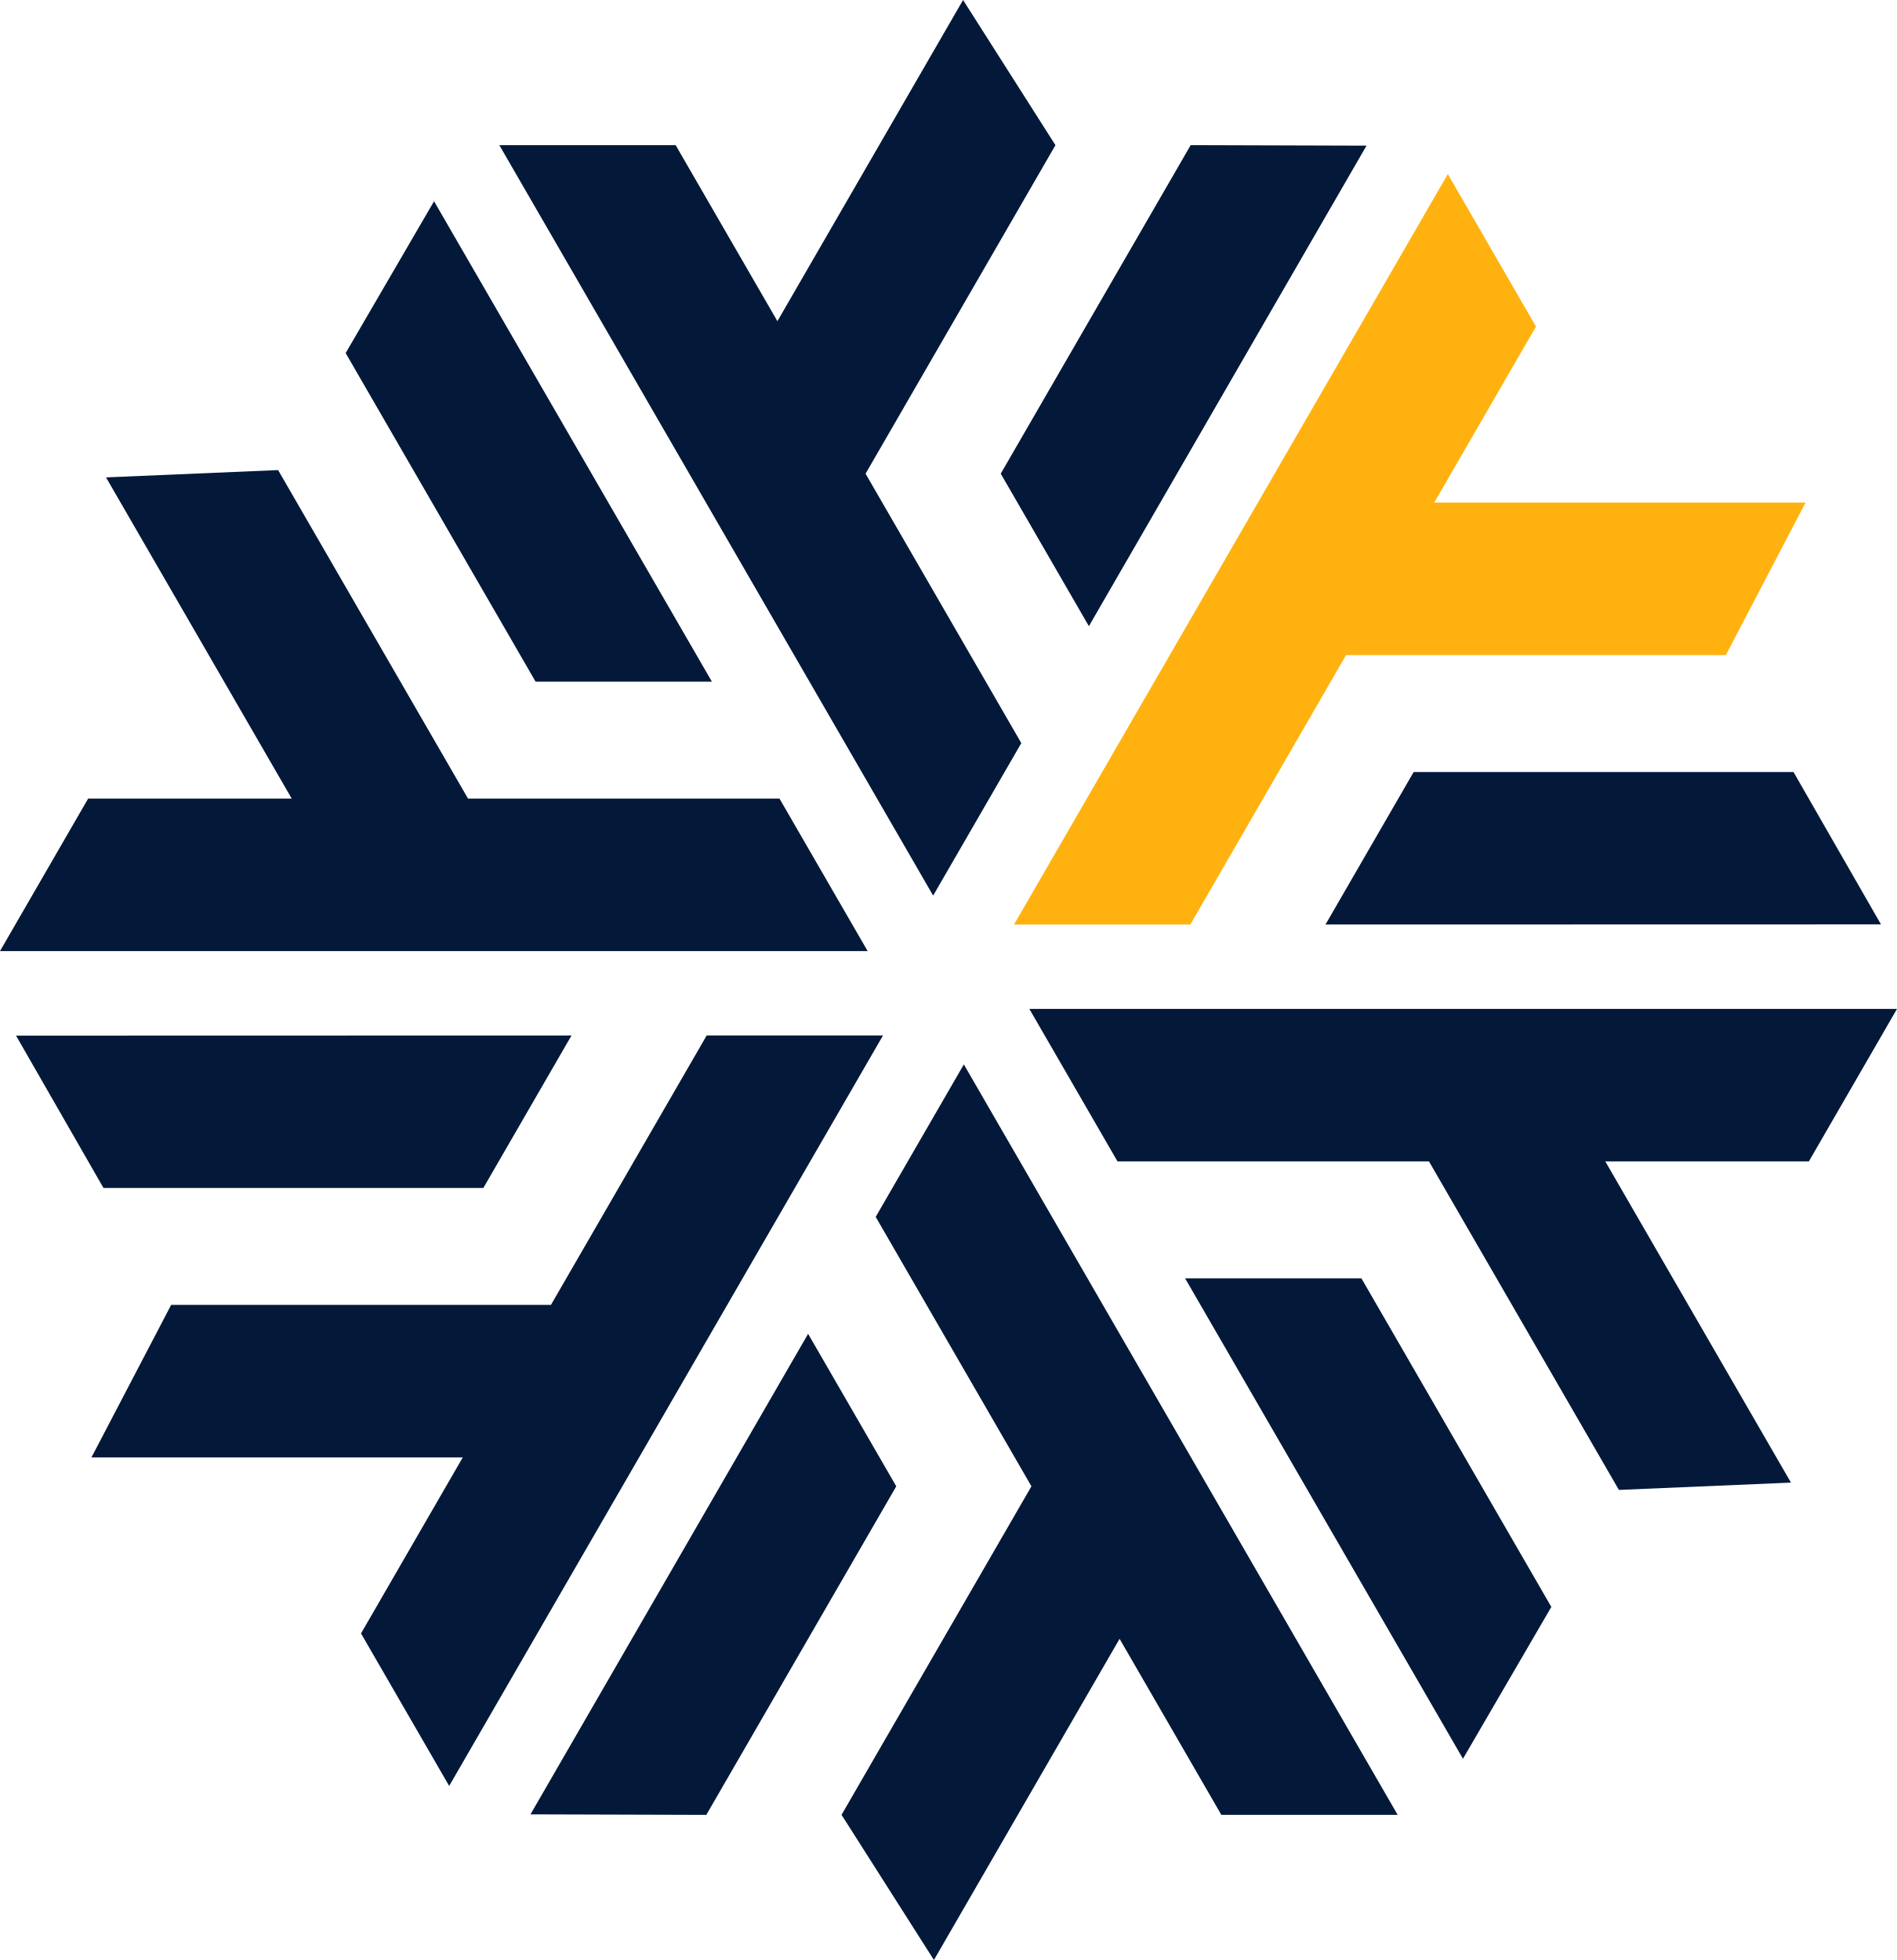
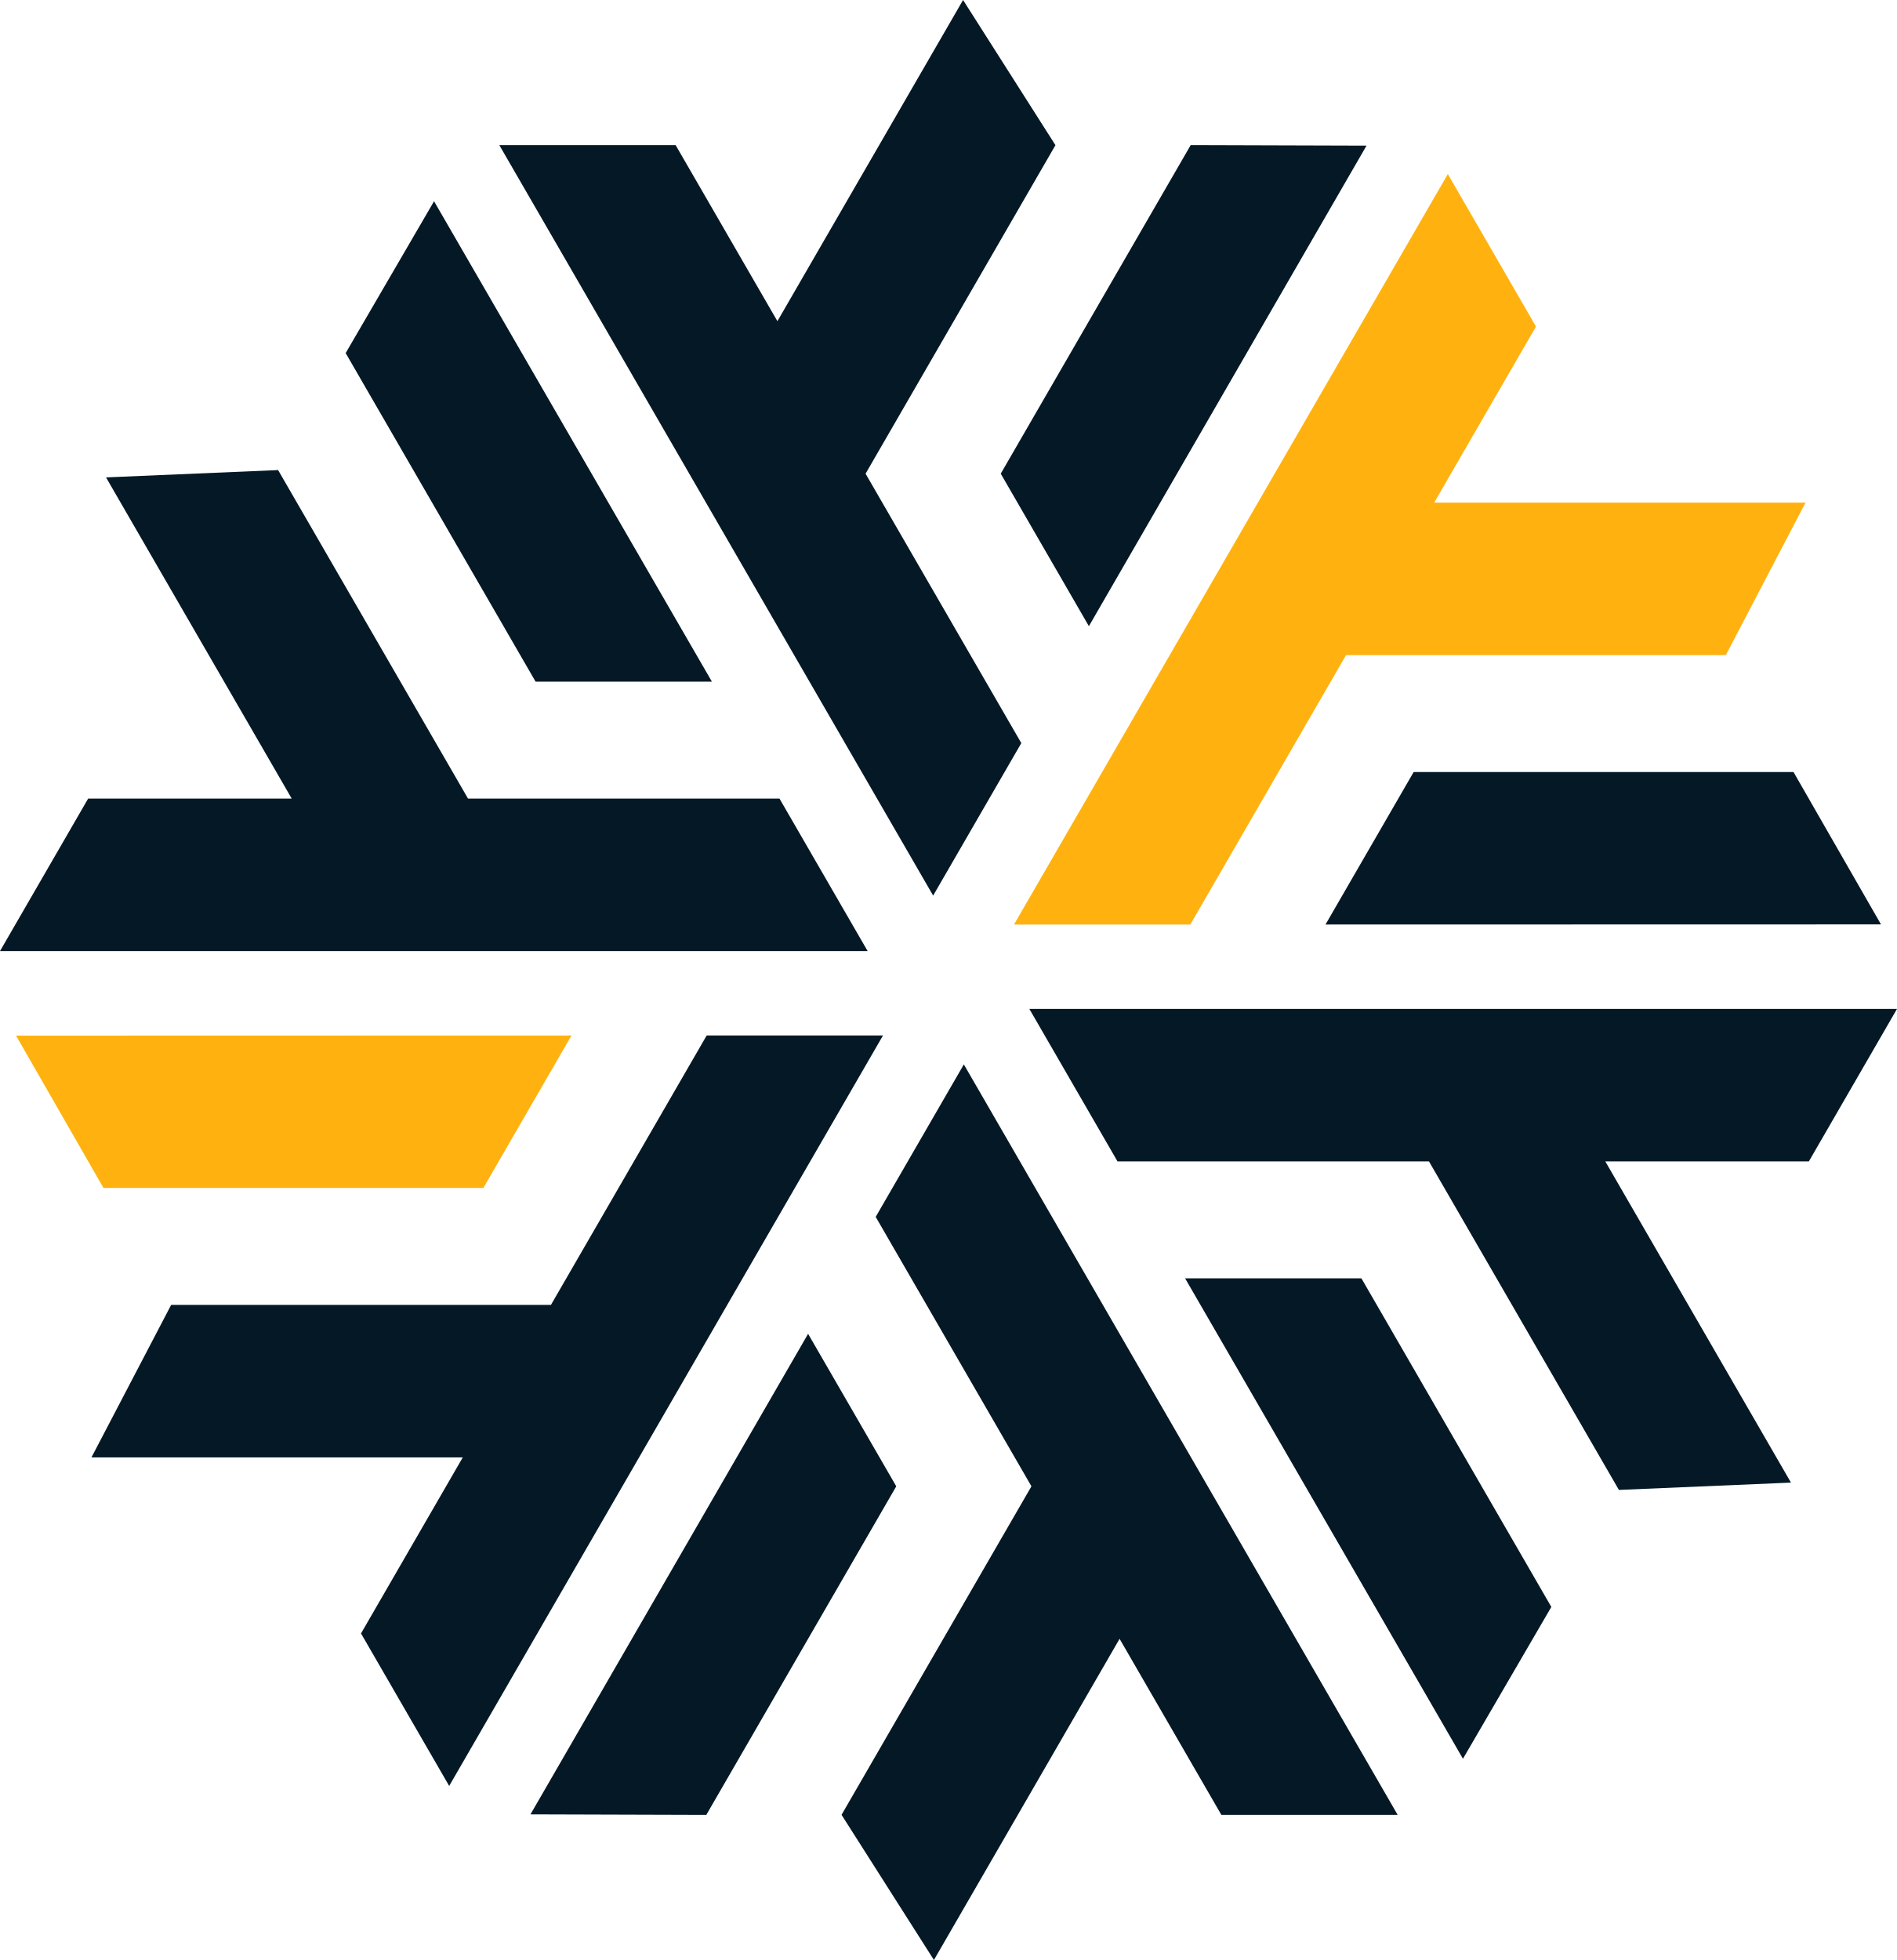
<svg xmlns="http://www.w3.org/2000/svg" viewBox="0 0 1443.13 1490.84">
  <defs>
-     <style>.cls-1{fill:#041939;}.cls-1,.cls-2{fill-rule:evenodd;}.cls-2{fill:#ffb20f;}</style>
+     <style>.cls-1{fill:#041925;}.cls-1,.cls-2{fill-rule:evenodd;}.cls-2{fill:#ffb20f;}</style>
  </defs>
  <g id="Layer_2" data-name="Layer 2">
    <g id="Layer_1-2" data-name="Layer 1">
      <polygon class="cls-1" points="929.14 1380.45 1063.27 1380.45 996.21 1264.45 918.79 1130.54 851.72 1014.55 800.3 925.61 733.24 809.62 666.18 925.61 733.24 1041.6 784.66 1130.54 640.2 1380.41 710.48 1490.84 851.72 1246.54 929.14 1380.45" />
      <polygon class="cls-1" points="681.83 1130.54 614.76 1014.55 403.56 1380.06 537.32 1380.46 681.83 1130.54" />
      <polygon class="cls-1" points="1376.07 883.42 1443.13 767.42 1309.01 767.42 1154.16 767.42 1020.04 767.42 917.2 767.42 783.08 767.42 850.14 883.42 984.26 883.41 1087.1 883.42 1231.57 1133.28 1362.47 1127.72 1221.23 883.42 1376.07 883.42" />
      <polygon class="cls-1" points="1035.69 972.35 901.56 972.35 1112.94 1337.77 1180.17 1222.28 1035.69 972.35" />
      <polygon class="cls-2" points="1168.49 248.39 1101.43 132.39 1034.37 248.39 956.94 382.3 889.88 498.3 838.47 587.23 771.4 703.22 905.53 703.22 972.59 587.23 1024.01 498.3 1312.93 498.29 1373.56 382.3 1091.07 382.3 1168.49 248.39" />
      <polygon class="cls-1" points="1075.43 587.23 1008.37 703.22 1430.95 703.13 1364.41 587.24 1075.43 587.23" />
      <polygon class="cls-1" points="513.99 110.39 379.86 110.39 446.93 226.38 524.35 360.3 591.41 476.29 642.83 565.23 709.89 681.22 776.96 565.23 709.89 449.23 658.48 360.3 802.93 110.43 732.65 0 591.41 244.3 513.99 110.39" />
      <polygon class="cls-1" points="761.31 360.29 828.37 476.29 1039.58 110.78 905.81 110.38 761.31 360.29" />
      <polygon class="cls-1" points="67.06 607.42 0 723.42 134.13 723.42 288.97 723.42 423.1 723.42 525.93 723.42 660.05 723.42 592.99 607.42 458.87 607.42 356.03 607.42 211.57 357.56 80.66 363.12 221.91 607.42 67.06 607.42" />
      <polygon class="cls-1" points="407.45 518.49 541.58 518.49 330.2 153.07 262.96 268.56 407.45 518.49" />
      <polygon class="cls-1" points="274.64 1242.45 341.71 1358.45 408.77 1242.45 486.19 1108.54 553.25 992.54 604.67 903.61 671.73 787.62 537.61 787.61 470.55 903.61 419.13 992.54 130.2 992.55 69.58 1108.54 352.06 1108.54 274.64 1242.45" />
-       <polygon class="cls-1" points="367.71 903.61 434.77 787.62 12.19 787.72 78.72 903.6 367.71 903.61" />
+       <polygon class="cls-2" points="367.71 903.61 434.77 787.62 12.19 787.72 78.72 903.6 367.71 903.61" />
    </g>
  </g>
</svg>
